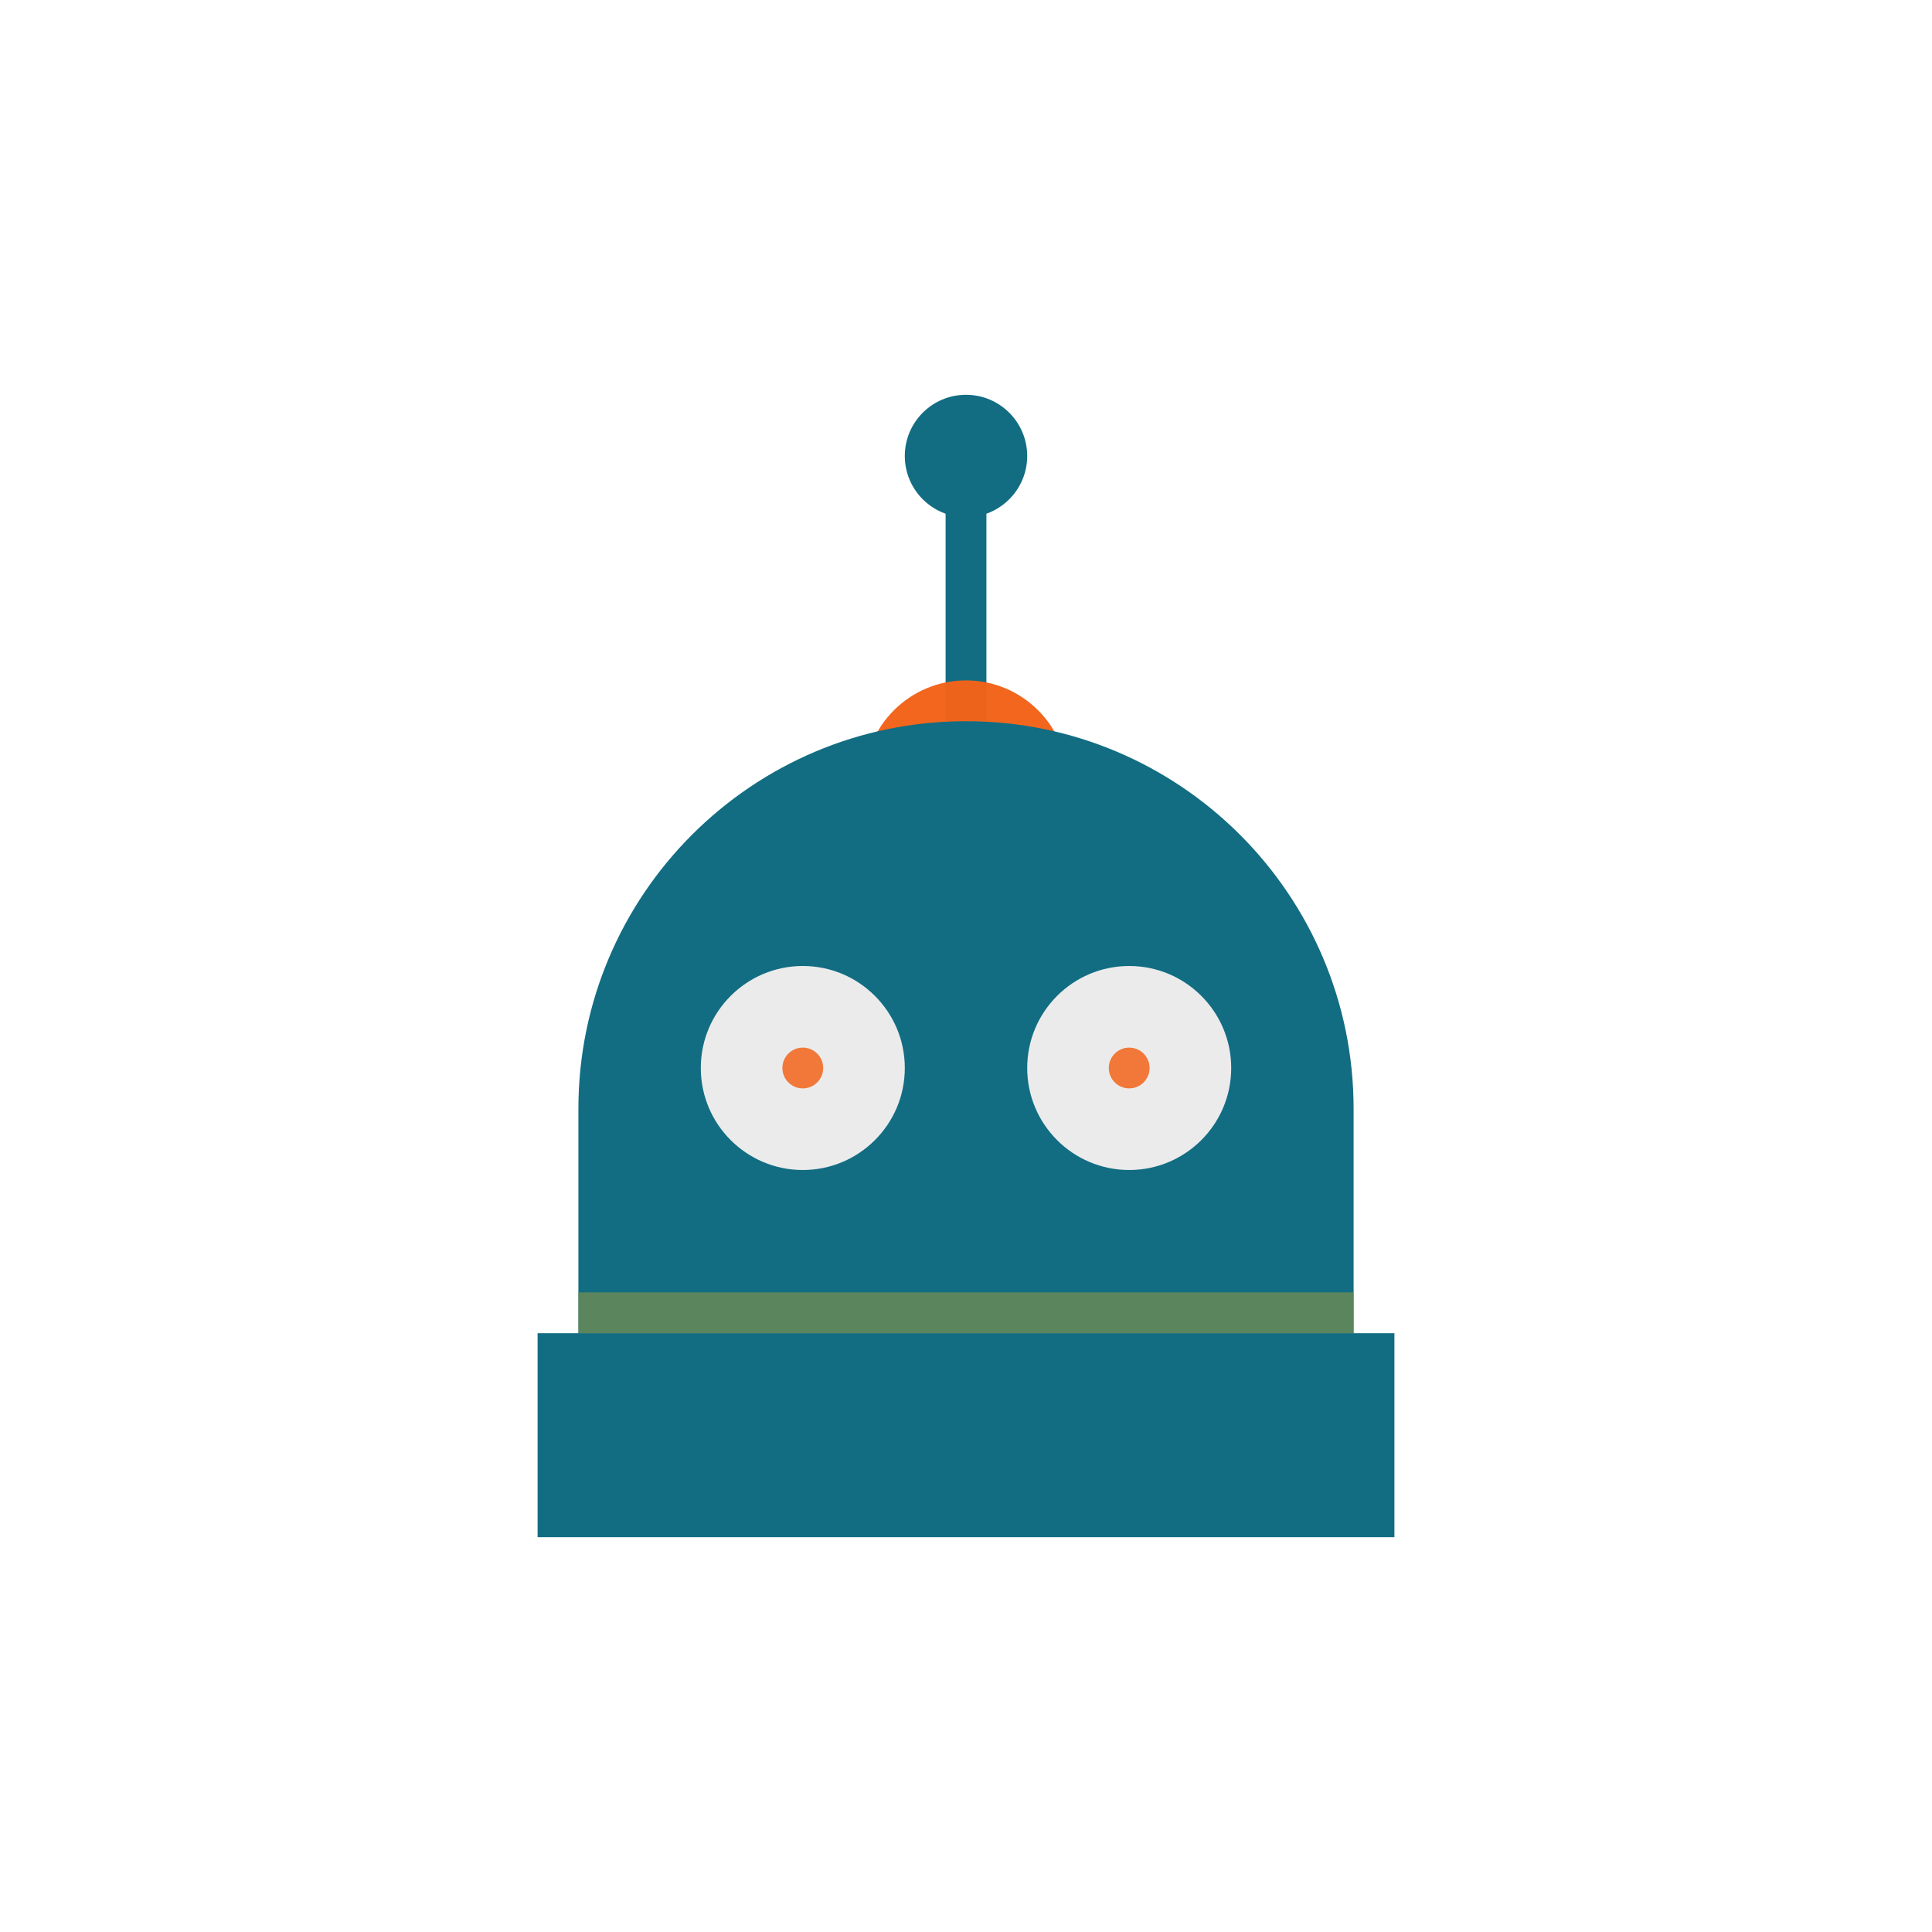
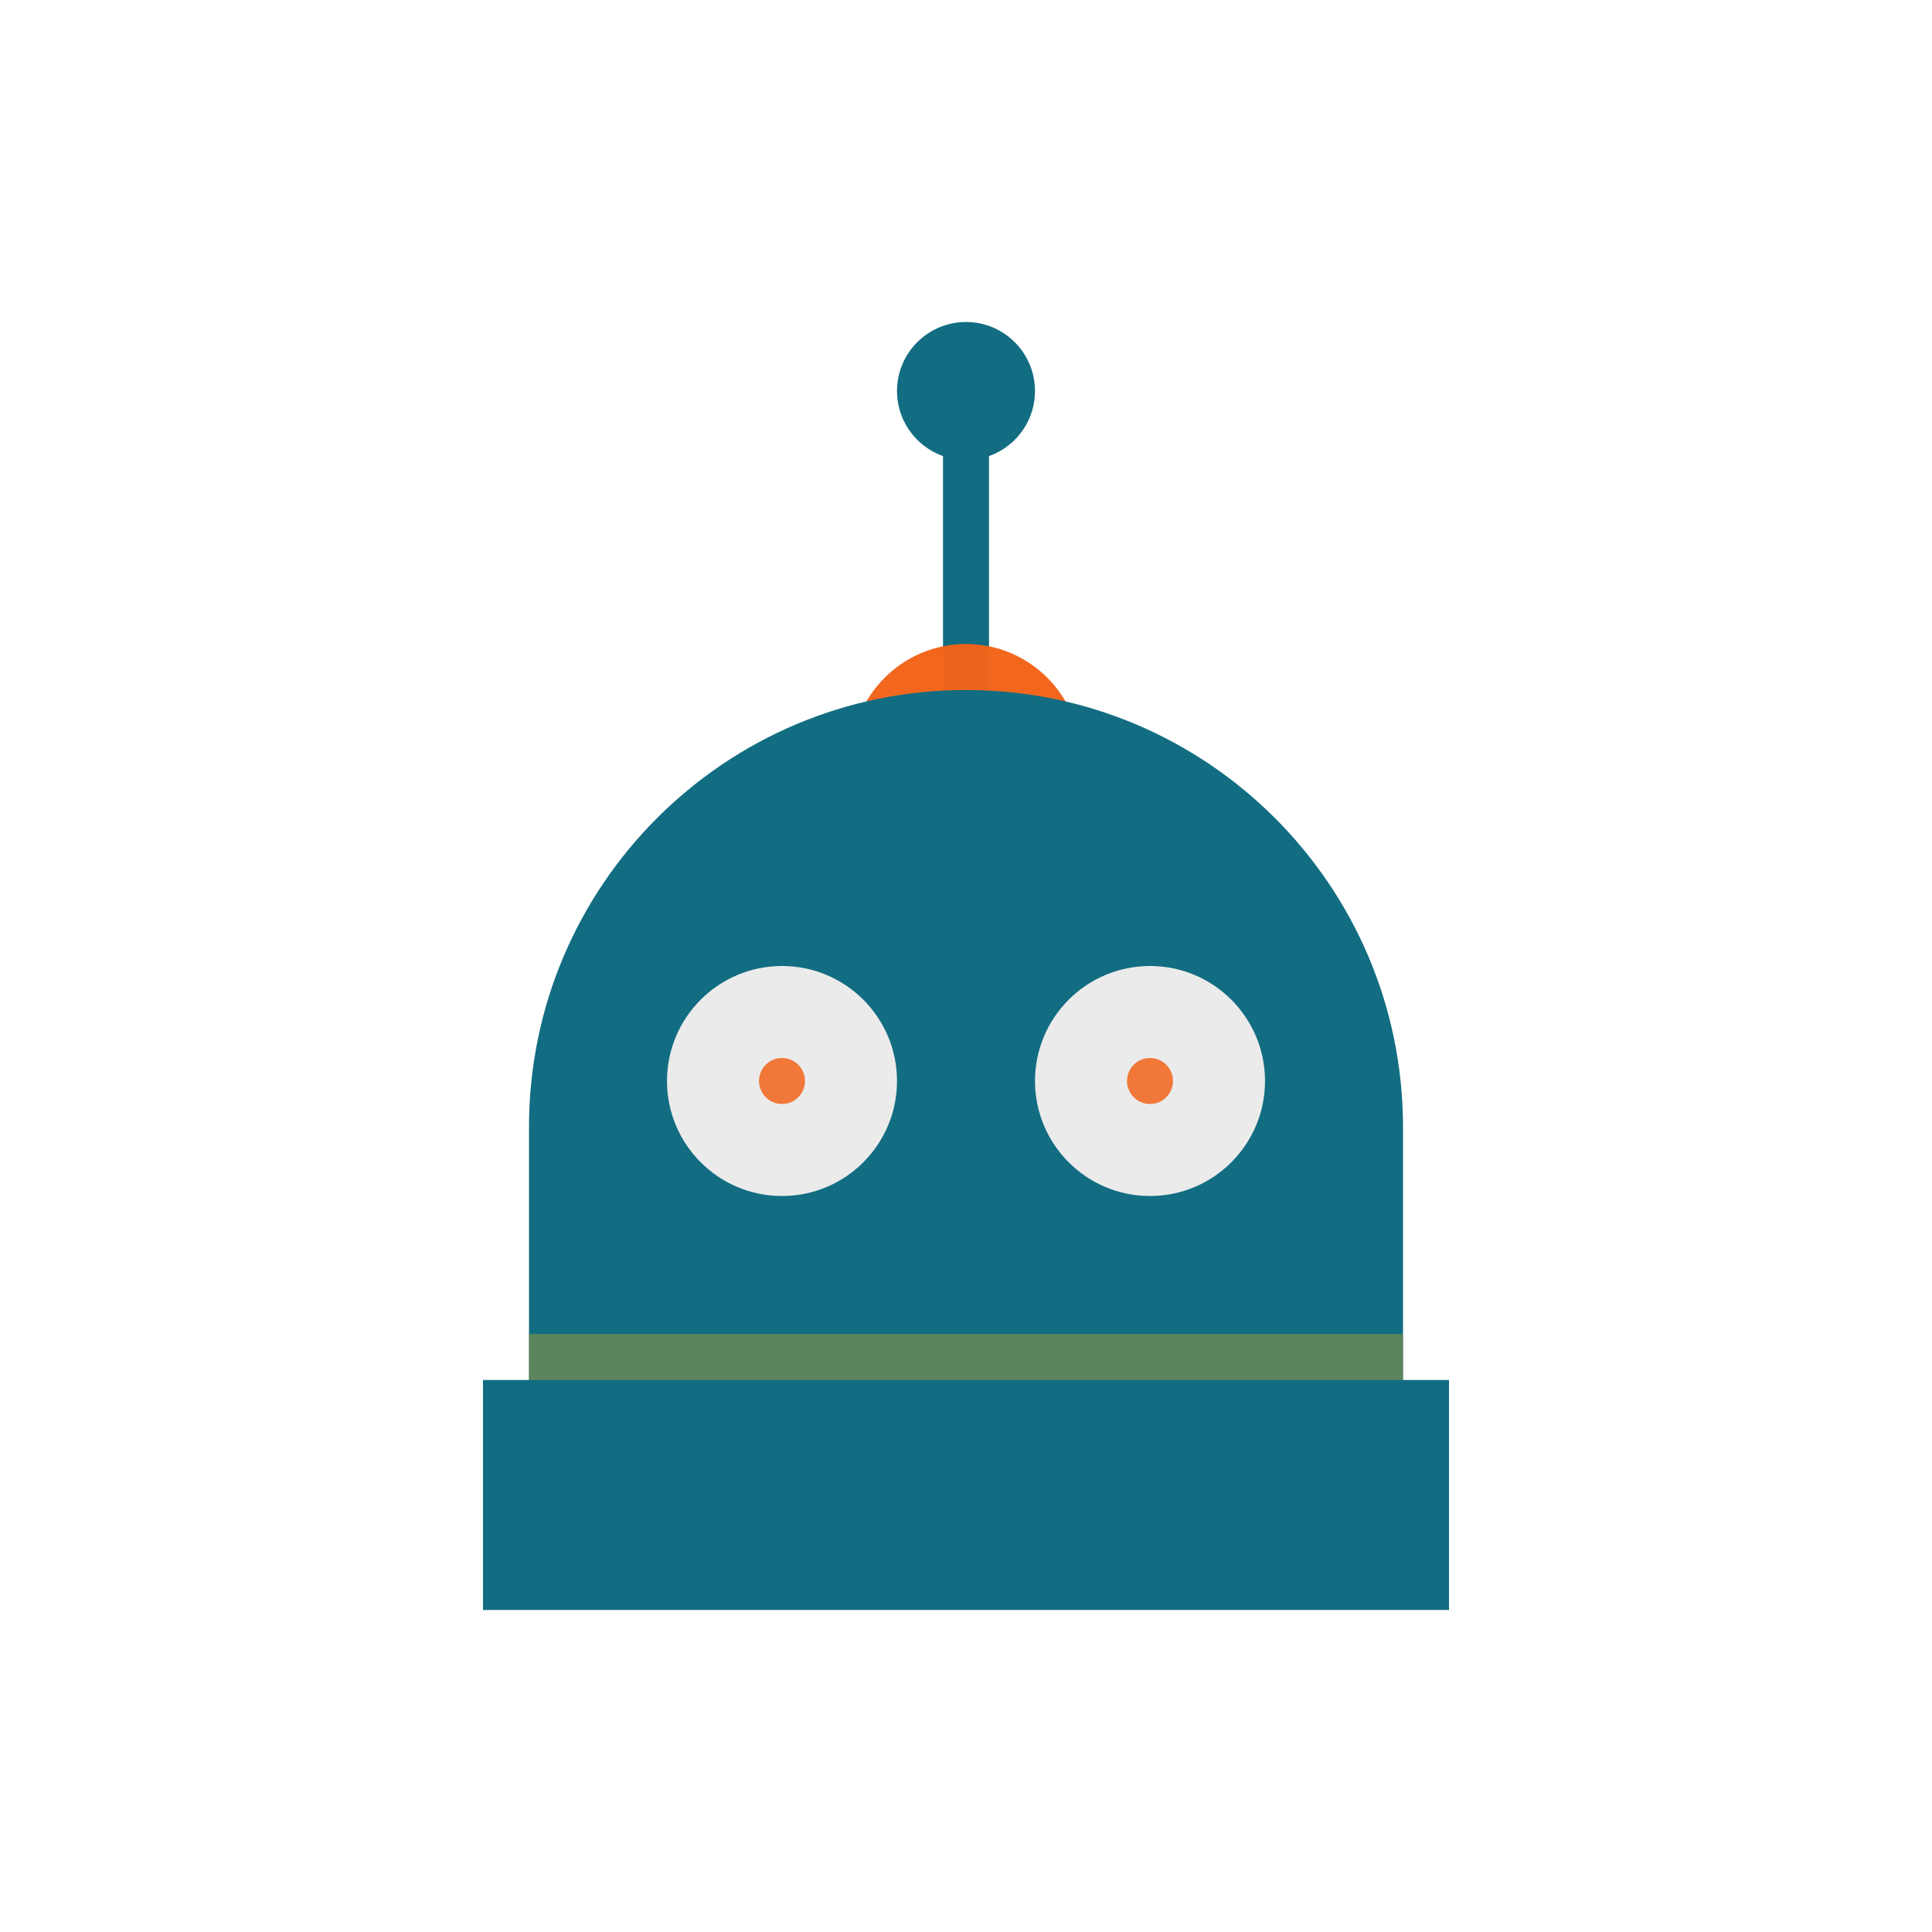
- <svg xmlns="http://www.w3.org/2000/svg" version="1.1" id="Layer_1" x="0px" y="0px" viewBox="0 0 300 300" xml:space="preserve" width="300" height="300">
+ <svg xmlns="http://www.w3.org/2000/svg" version="1.1" id="Layer_1" x="0px" y="0px" viewBox="0 0 100 100" xml:space="preserve" width="100" height="100">
  <defs id="defs86967">
    <clipPath id="_clipPath_qWdgEYOhPdxn7LEE7kcrbvZICeenHuQX">
      <rect width="200" height="200" id="rect88336" x="0" y="0" />
    </clipPath>
  </defs>
-   <g id="g86934" transform="translate(0,-56.69875)">
+   <g id="g86934" transform="translate(-83.47724,-118.0019)">
</g>
-   <g id="g86936" transform="translate(0,-56.69875)">
+   <g id="g86936" transform="translate(-83.47724,-118.0019)">
</g>
-   <g id="g86938" transform="translate(0,-56.69875)">
+   <g id="g86938" transform="translate(-83.47724,-118.0019)">
</g>
-   <g id="g86940" transform="translate(0,-56.69875)">
+   <g id="g86940" transform="translate(-83.47724,-118.0019)">
</g>
-   <g id="g86942" transform="translate(0,-56.69875)">
+   <g id="g86942" transform="translate(-83.47724,-118.0019)">
</g>
-   <g id="g86944" transform="translate(0,-56.69875)">
+   <g id="g86944" transform="translate(-83.47724,-118.0019)">
</g>
-   <g id="g86946" transform="translate(0,-56.69875)">
+   <g id="g86946" transform="translate(-83.47724,-118.0019)">
</g>
-   <g id="g86948" transform="translate(0,-56.69875)">
+   <g id="g86948" transform="translate(-83.47724,-118.0019)">
</g>
-   <g id="g86950" transform="translate(0,-56.69875)">
+   <g id="g86950" transform="translate(-83.47724,-118.0019)">
</g>
-   <g id="g86952" transform="translate(0,-56.69875)">
+   <g id="g86952" transform="translate(-83.47724,-118.0019)">
</g>
-   <g id="g86954" transform="translate(0,-56.69875)">
+   <g id="g86954" transform="translate(-83.47724,-118.0019)">
</g>
-   <g id="g86956" transform="translate(0,-56.69875)">
+   <g id="g86956" transform="translate(-83.47724,-118.0019)">
</g>
-   <g id="g86958" transform="translate(0,-56.69875)">
+   <g id="g86958" transform="translate(-83.47724,-118.0019)">
</g>
-   <g id="g86960" transform="translate(0,-56.69875)">
+   <g id="g86960" transform="translate(-83.47724,-118.0019)">
</g>
-   <g id="g86962" transform="translate(0,-56.69875)">
+   <g id="g86962" transform="translate(-83.47724,-118.0019)">
</g>
-   <g id="g110543" transform="translate(-0.1827393,19.47358)">
+   <g id="g110543" transform="matrix(0.3758112,0,0,0.3758112,-6.44036,0.9467073)">
    <rect x="147.015" y="54.5" width="6.336" height="38.013" fill="#dd8f32" id="rect88341" style="isolation:isolate;fill:#126d82;fill-opacity:1;stroke-width:0.899" />
    <path d="m 150.183,86.178 v 0 c 8.741,0 15.839,7.097 15.839,15.839 v 6.336 c 0,8.741 -7.097,15.839 -15.839,15.839 v 0 c -8.741,0 -15.839,-7.097 -15.839,-15.839 v -6.336 c 0,-8.741 7.097,-15.839 15.839,-15.839 z" style="isolation:isolate;fill:#f26319;fill-opacity:0.979;stroke:none;stroke-width:0.899;stroke-miterlimit:10" id="path88343" />
    <path d="m 210.37,187.546 v -34.845 c 0,-33.218 -26.969,-60.187 -60.187,-60.187 v 0 c -33.218,0 -60.187,26.969 -60.187,60.187 v 34.845 z" fill="#c13e5b" id="path88345" style="isolation:isolate;fill:#126d82;fill-opacity:1;stroke-width:0.899" />
    <rect x="89.996" y="181.21" width="120.375" height="31.677" fill="#b02f4f" id="rect88347" style="isolation:isolate;fill:#758d4f;fill-opacity:0.737;stroke-width:0.899" />
    <rect x="83.66" y="187.546" width="133.046" height="31.677" fill="#b73e5c" id="rect88349" style="isolation:isolate;fill:#126d82;fill-opacity:1;stroke-width:0.899" />
    <path d="m 140.68,51.332 c 0,-5.245 4.257,-9.503 9.503,-9.503 5.245,0 9.503,4.258 9.503,9.503 0,5.245 -4.257,9.504 -9.503,9.504 -5.245,0 -9.503,-4.258 -9.503,-9.504 z" fill="#dc4067" id="path88351" style="isolation:isolate;fill:#126d82;fill-opacity:1;stroke-width:0.899" />
    <path d="m 109.002,146.365 c 0,-8.741 7.097,-15.839 15.84,-15.839 8.741,0 15.839,7.097 15.839,15.839 0,8.742 -7.097,15.839 -15.839,15.839 -8.742,0 -15.84,-7.096 -15.84,-15.839 z" fill="#ebebeb" id="path88353" style="isolation:isolate;stroke-width:0.899" />
    <path d="m 159.686,146.365 c 0,-8.741 7.097,-15.839 15.839,-15.839 8.742,0 15.84,7.097 15.84,15.839 0,8.742 -7.097,15.839 -15.84,15.839 -8.741,0 -15.839,-7.096 -15.839,-15.839 z" fill="#ebebeb" id="path88355" style="isolation:isolate;stroke-width:0.899" />
    <path d="m 172.357,146.365 c 0,-1.748 1.419,-3.167 3.167,-3.167 1.748,0 3.168,1.419 3.168,3.167 0,1.748 -1.419,3.168 -3.168,3.168 -1.748,0 -3.167,-1.419 -3.167,-3.168 z" fill="#dd8f32" id="path88357" style="isolation:isolate;fill:#f26319;fill-opacity:0.847;stroke-width:0.899" />
    <path d="m 121.673,146.365 c 0,-1.748 1.419,-3.167 3.168,-3.167 1.748,0 3.167,1.419 3.167,3.167 0,1.748 -1.419,3.168 -3.167,3.168 -1.748,0 -3.168,-1.419 -3.168,-3.168 z" fill="#dd8f32" id="path88359" style="isolation:isolate;fill:#f26319;fill-opacity:0.847;stroke-width:0.899" />
  </g>
</svg>
